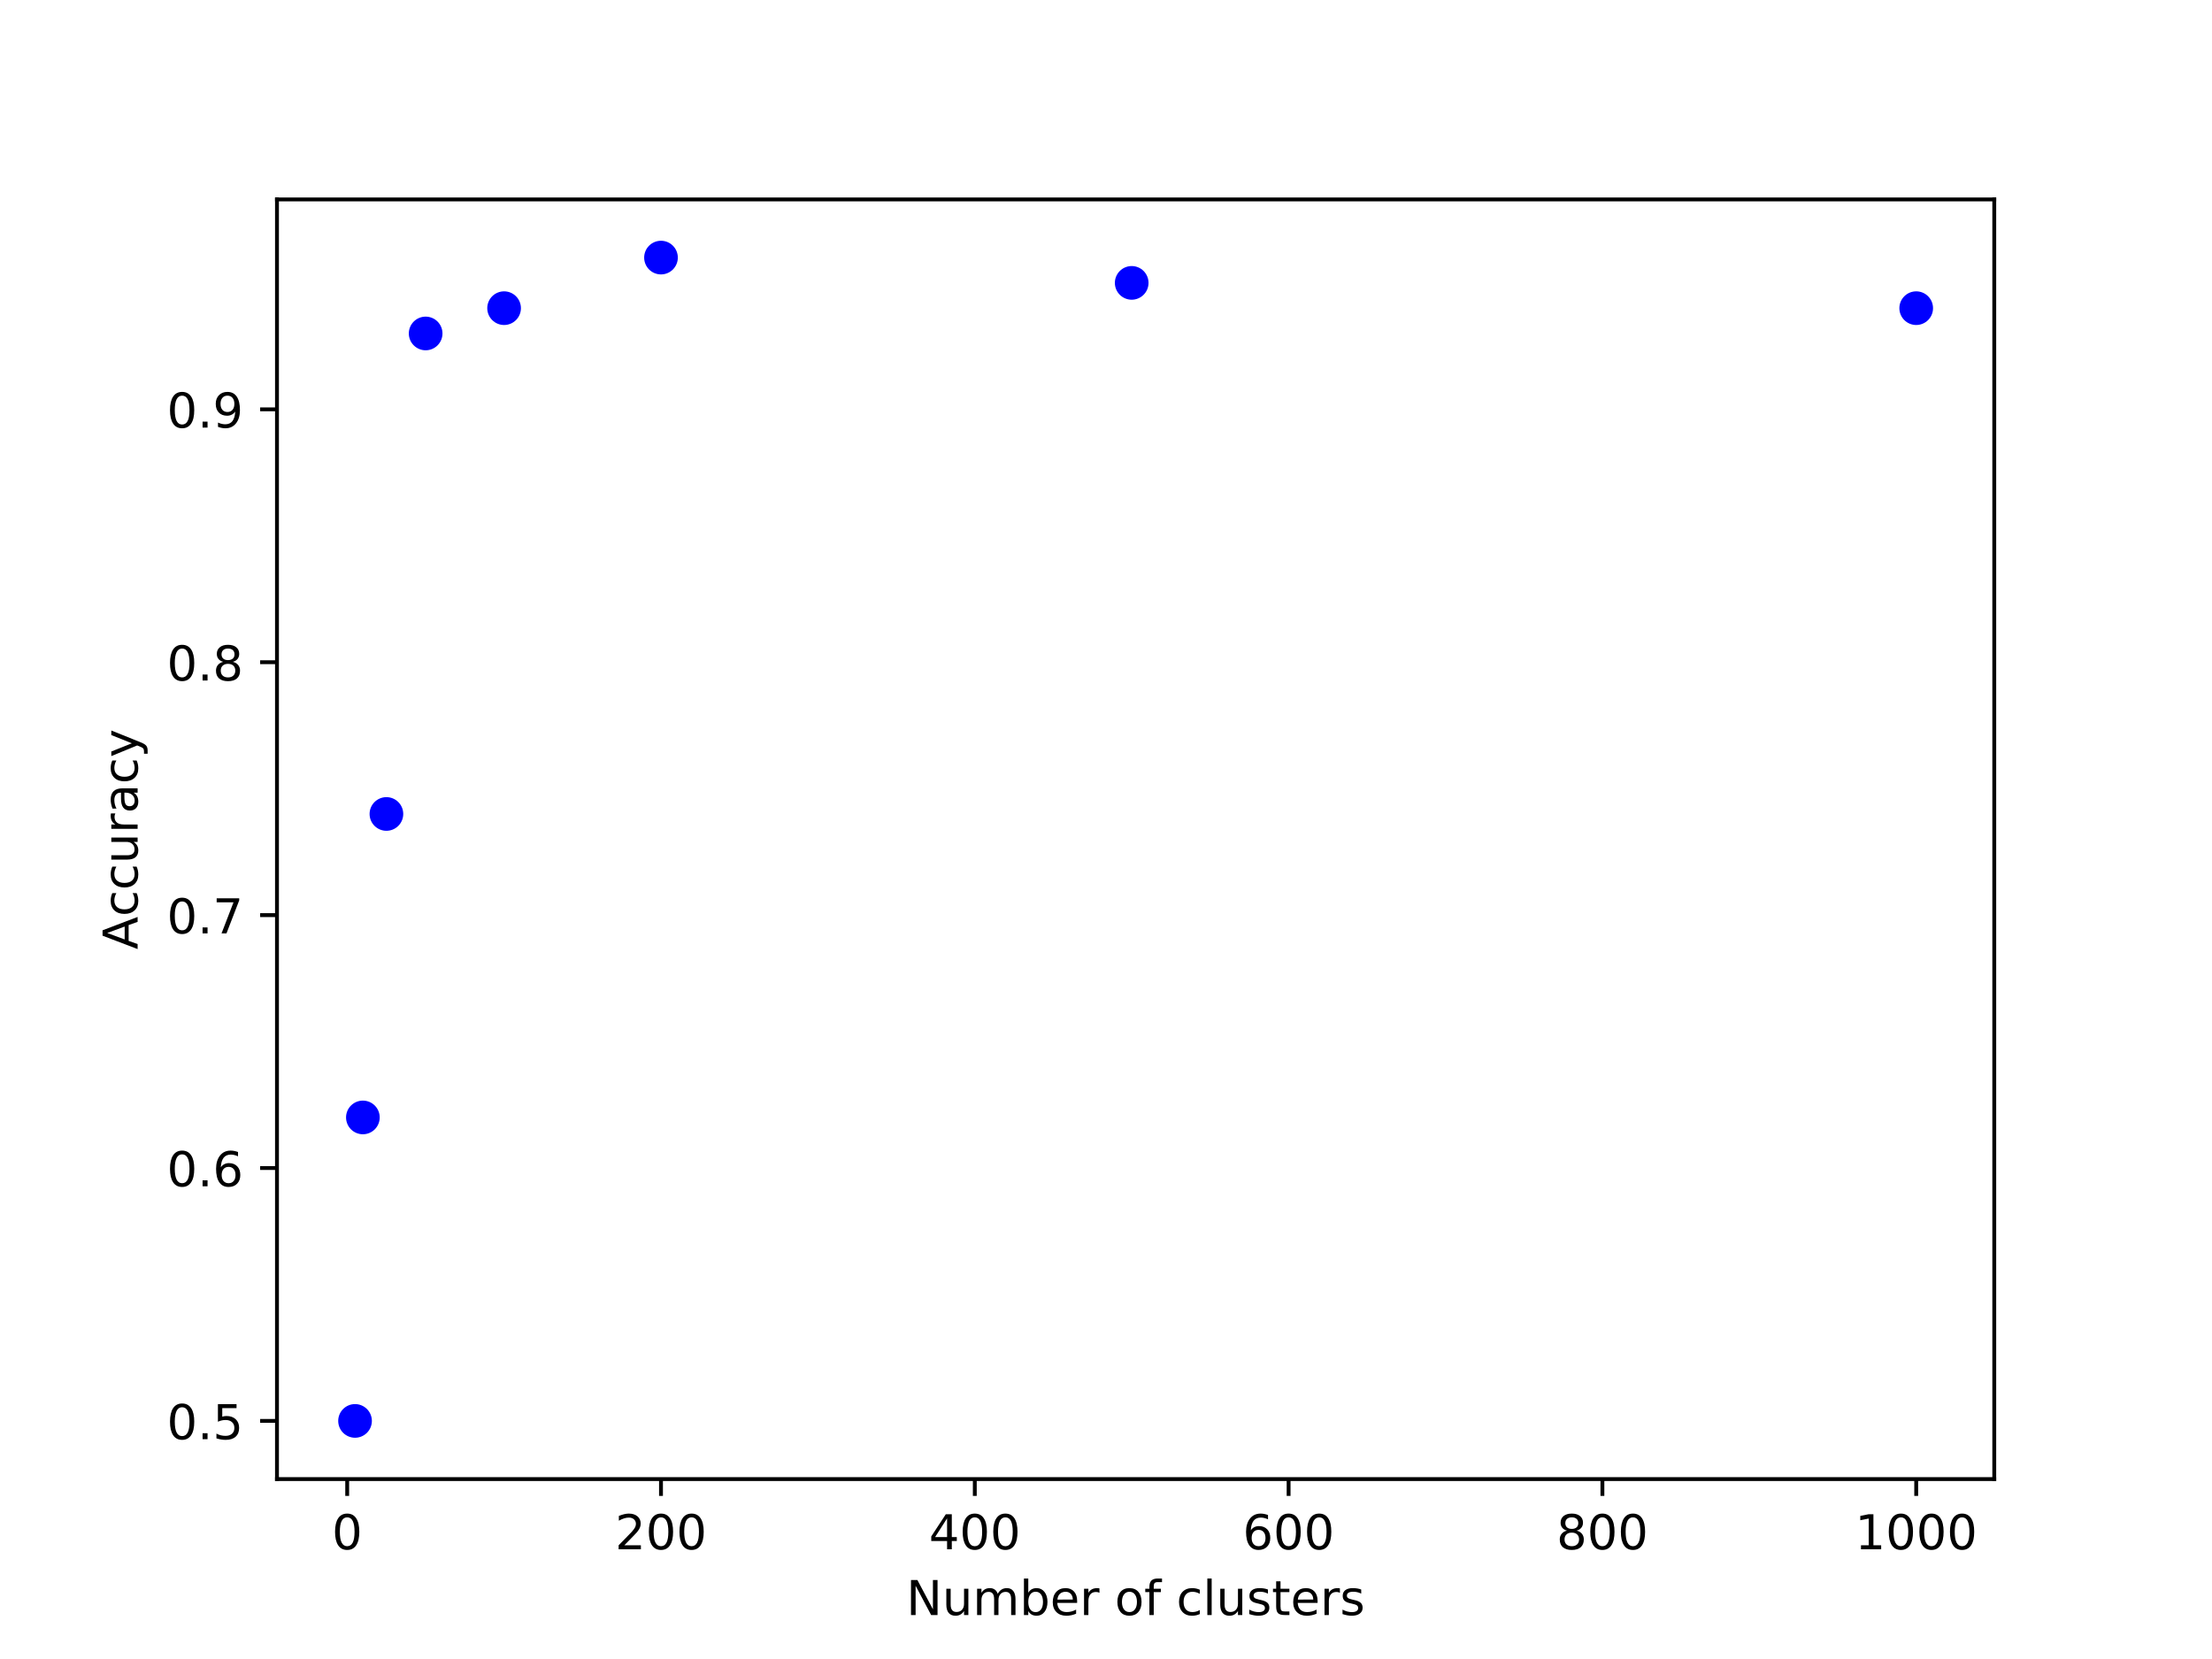
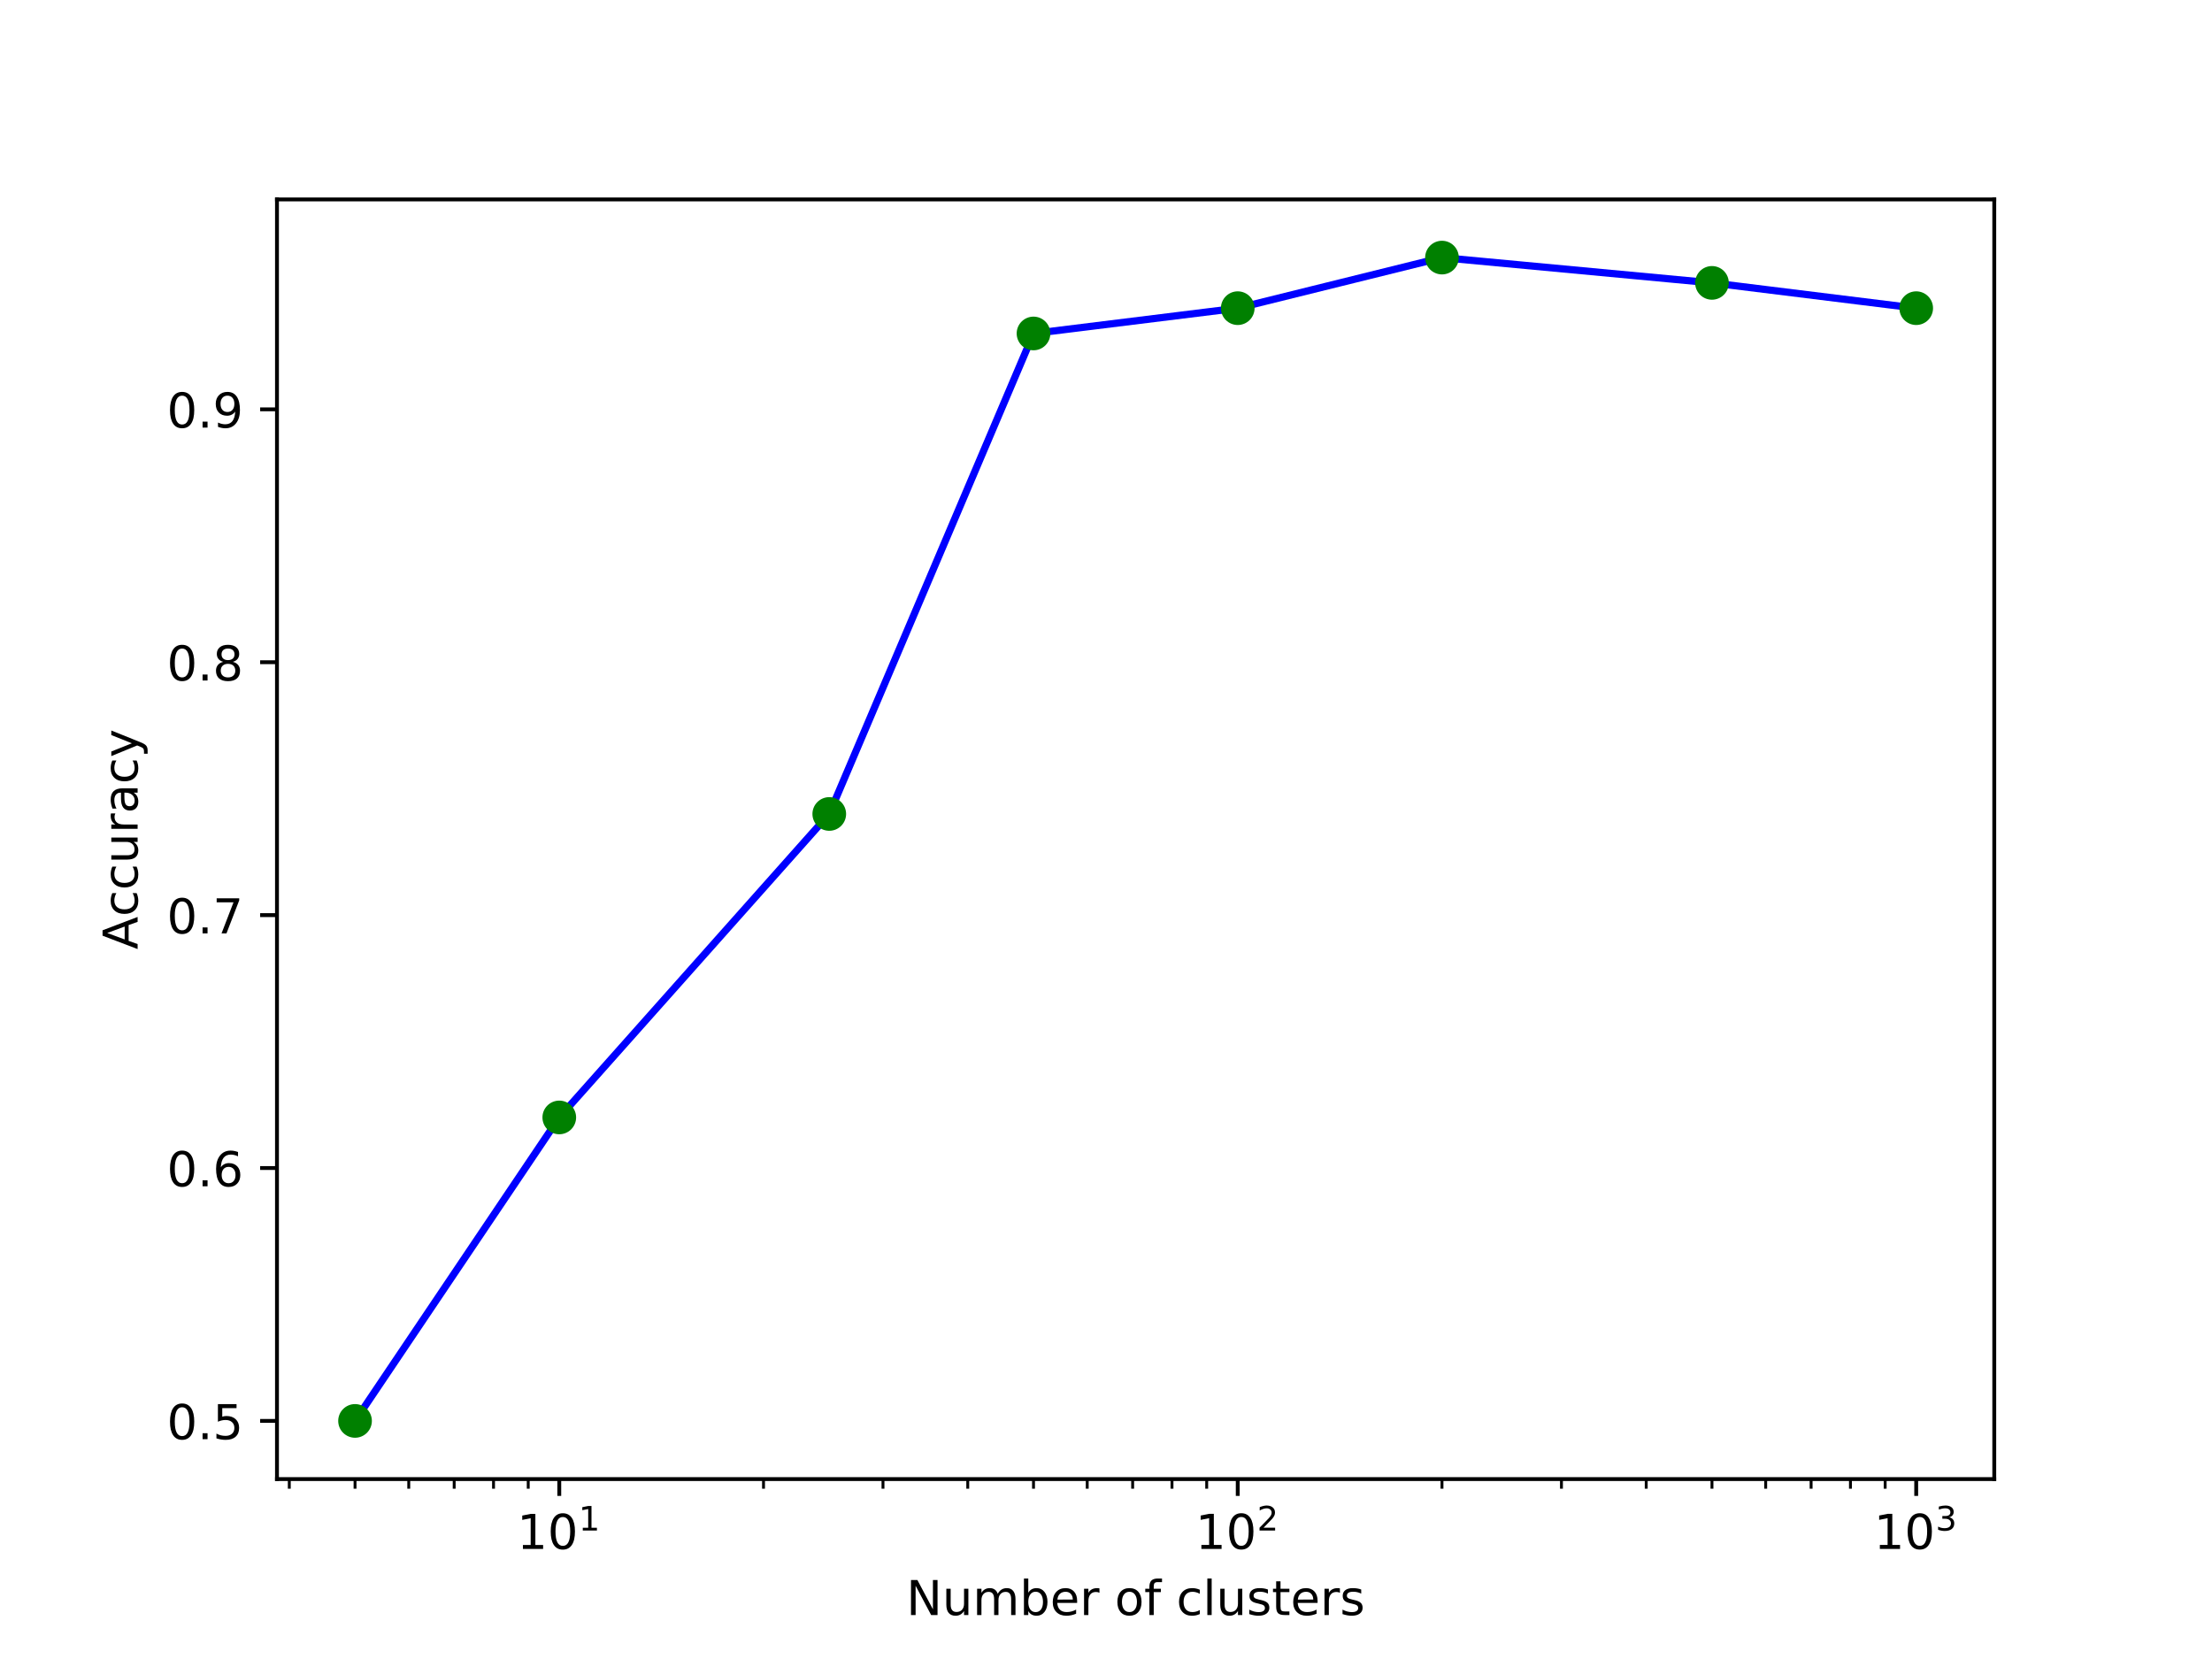
<svg xmlns="http://www.w3.org/2000/svg" xmlns:xlink="http://www.w3.org/1999/xlink" height="345pt" version="1.1" viewBox="0 0 460 345" width="460pt">
  <defs>
    <style type="text/css">
*{stroke-linecap:butt;stroke-linejoin:round;}
  </style>
  </defs>
  <g id="figure_1">
    <g id="patch_1">
      <path d="M 0 345.6  L 460.8 345.6  L 460.8 0  L 0 0  z " style="fill:#ffffff;" />
    </g>
    <g id="axes_1">
      <g id="patch_2">
        <path d="M 57.6 307.584  L 414.72 307.584  L 414.72 41.472  L 57.6 41.472  z " style="fill:#ffffff;" />
      </g>
      <g id="matplotlib.axis_1">
        <g id="xtick_1">
          <g id="line2d_1">
            <defs>
-               <path d="M 0 0  L 0 3.5  " id="mbdcfa8f877" style="stroke:#000000;stroke-width:0.8;" />
-             </defs>
-             <g>
-               <use style="stroke:#000000;stroke-width:0.8;" x="72.201" xlink:href="#mbdcfa8f877" y="307.584" />
+               <path d="M 0 0  L 0 3.5  " id="m2fe44fa225" style="stroke:#000000;stroke-width:0.8;" />
+             </defs>
+             <g>
+               <use style="stroke:#000000;stroke-width:0.8;" x="116.305" xlink:href="#m2fe44fa225" y="307.584" />
            </g>
          </g>
          <g id="text_1">
            <defs>
+               <path d="M 12.406 8.297  L 28.516 8.297  L 28.516 63.922  L 10.984 60.406  L 10.984 69.391  L 28.422 72.906  L 38.281 72.906  L 38.281 8.297  L 54.391 8.297  L 54.391 0  L 12.406 0  z " id="DejaVuSans-31" />
              <path d="M 31.781 66.406  Q 24.172 66.406 20.328 58.906  Q 16.5 51.422 16.5 36.375  Q 16.5 21.391 20.328 13.891  Q 24.172 6.391 31.781 6.391  Q 39.453 6.391 43.281 13.891  Q 47.125 21.391 47.125 36.375  Q 47.125 51.422 43.281 58.906  Q 39.453 66.406 31.781 66.406  z M 31.781 74.219  Q 44.047 74.219 50.516 64.516  Q 56.984 54.828 56.984 36.375  Q 56.984 17.969 50.516 8.266  Q 44.047 -1.422 31.781 -1.422  Q 19.531 -1.422 13.062 8.266  Q 6.594 17.969 6.594 36.375  Q 6.594 54.828 13.062 64.516  Q 19.531 74.219 31.781 74.219  z " id="DejaVuSans-30" />
            </defs>
-             <g transform="translate(69.02005 322.1824)scale(0.1 -0.1)">
-               <use xlink:href="#DejaVuSans-30" />
+             <g transform="translate(107.5053 322.1824)scale(0.1 -0.1)">
+               <use transform="translate(0 0.684375)" xlink:href="#DejaVuSans-31" />
+               <use transform="translate(63.62305 0.684375)" xlink:href="#DejaVuSans-30" />
+               <use transform="translate(128.2031 38.96563)scale(0.7)" xlink:href="#DejaVuSans-31" />
            </g>
          </g>
        </g>
        <g id="xtick_2">
          <g id="line2d_2">
            <g>
-               <use style="stroke:#000000;stroke-width:0.8;" x="137.458" xlink:href="#mbdcfa8f877" y="307.584" />
+               <use style="stroke:#000000;stroke-width:0.8;" x="257.396" xlink:href="#m2fe44fa225" y="307.584" />
            </g>
          </g>
          <g id="text_2">
            <defs>
              <path d="M 19.188 8.297  L 53.609 8.297  L 53.609 0  L 7.328 0  L 7.328 8.297  Q 12.938 14.109 22.625 23.891  Q 32.328 33.688 34.812 36.531  Q 39.547 41.844 41.422 45.531  Q 43.312 49.219 43.312 52.781  Q 43.312 58.594 39.234 62.25  Q 35.156 65.922 28.609 65.922  Q 23.969 65.922 18.812 64.312  Q 13.672 62.703 7.812 59.422  L 7.812 69.391  Q 13.766 71.781 18.938 73  Q 24.125 74.219 28.422 74.219  Q 39.75 74.219 46.484 68.547  Q 53.219 62.891 53.219 53.422  Q 53.219 48.922 51.531 44.891  Q 49.859 40.875 45.406 35.406  Q 44.188 33.984 37.641 27.219  Q 31.109 20.453 19.188 8.297  z " id="DejaVuSans-32" />
            </defs>
-             <g transform="translate(127.9147 322.1824)scale(0.1 -0.1)">
-               <use xlink:href="#DejaVuSans-32" />
-               <use x="63.623" xlink:href="#DejaVuSans-30" />
-               <use x="127.246" xlink:href="#DejaVuSans-30" />
+             <g transform="translate(248.5963 322.1824)scale(0.1 -0.1)">
+               <use transform="translate(0 0.765625)" xlink:href="#DejaVuSans-31" />
+               <use transform="translate(63.62305 0.765625)" xlink:href="#DejaVuSans-30" />
+               <use transform="translate(128.2031 39.04688)scale(0.7)" xlink:href="#DejaVuSans-32" />
            </g>
          </g>
        </g>
        <g id="xtick_3">
          <g id="line2d_3">
            <g>
-               <use style="stroke:#000000;stroke-width:0.8;" x="202.716" xlink:href="#mbdcfa8f877" y="307.584" />
+               <use style="stroke:#000000;stroke-width:0.8;" x="398.487" xlink:href="#m2fe44fa225" y="307.584" />
            </g>
          </g>
          <g id="text_3">
            <defs>
-               <path d="M 37.797 64.312  L 12.891 25.391  L 37.797 25.391  z M 35.203 72.906  L 47.609 72.906  L 47.609 25.391  L 58.016 25.391  L 58.016 17.188  L 47.609 17.188  L 47.609 0  L 37.797 0  L 37.797 17.188  L 4.891 17.188  L 4.891 26.703  z " id="DejaVuSans-34" />
-             </defs>
-             <g transform="translate(193.1719 322.1824)scale(0.1 -0.1)">
-               <use xlink:href="#DejaVuSans-34" />
-               <use x="63.623" xlink:href="#DejaVuSans-30" />
-               <use x="127.246" xlink:href="#DejaVuSans-30" />
+               <path d="M 40.578 39.312  Q 47.656 37.797 51.625 33  Q 55.609 28.219 55.609 21.188  Q 55.609 10.406 48.188 4.484  Q 40.766 -1.422 27.094 -1.422  Q 22.516 -1.422 17.656 -0.516  Q 12.797 0.391 7.625 2.203  L 7.625 11.719  Q 11.719 9.328 16.594 8.109  Q 21.484 6.891 26.812 6.891  Q 36.078 6.891 40.938 10.547  Q 45.797 14.203 45.797 21.188  Q 45.797 27.641 41.281 31.266  Q 36.766 34.906 28.719 34.906  L 20.219 34.906  L 20.219 43.016  L 29.109 43.016  Q 36.375 43.016 40.234 45.922  Q 44.094 48.828 44.094 54.297  Q 44.094 59.906 40.109 62.906  Q 36.141 65.922 28.719 65.922  Q 24.656 65.922 20.016 65.031  Q 15.375 64.156 9.812 62.312  L 9.812 71.094  Q 15.438 72.656 20.344 73.438  Q 25.25 74.219 29.594 74.219  Q 40.828 74.219 47.359 69.109  Q 53.906 64.016 53.906 55.328  Q 53.906 49.266 50.438 45.094  Q 46.969 40.922 40.578 39.312  z " id="DejaVuSans-33" />
+             </defs>
+             <g transform="translate(389.6873 322.1824)scale(0.1 -0.1)">
+               <use transform="translate(0 0.765625)" xlink:href="#DejaVuSans-31" />
+               <use transform="translate(63.62305 0.765625)" xlink:href="#DejaVuSans-30" />
+               <use transform="translate(128.2031 39.04688)scale(0.7)" xlink:href="#DejaVuSans-33" />
            </g>
          </g>
        </g>
        <g id="xtick_4">
          <g id="line2d_4">
-             <g>
-               <use style="stroke:#000000;stroke-width:0.8;" x="267.973" xlink:href="#mbdcfa8f877" y="307.584" />
-             </g>
-           </g>
-           <g id="text_4">
-             <defs>
-               <path d="M 33.016 40.375  Q 26.375 40.375 22.484 35.828  Q 18.609 31.297 18.609 23.391  Q 18.609 15.531 22.484 10.953  Q 26.375 6.391 33.016 6.391  Q 39.656 6.391 43.531 10.953  Q 47.406 15.531 47.406 23.391  Q 47.406 31.297 43.531 35.828  Q 39.656 40.375 33.016 40.375  z M 52.594 71.297  L 52.594 62.312  Q 48.875 64.062 45.094 64.984  Q 41.312 65.922 37.594 65.922  Q 27.828 65.922 22.672 59.328  Q 17.531 52.734 16.797 39.406  Q 19.672 43.656 24.016 45.922  Q 28.375 48.188 33.594 48.188  Q 44.578 48.188 50.953 41.516  Q 57.328 34.859 57.328 23.391  Q 57.328 12.156 50.688 5.359  Q 44.047 -1.422 33.016 -1.422  Q 20.359 -1.422 13.672 8.266  Q 6.984 17.969 6.984 36.375  Q 6.984 53.656 15.188 63.938  Q 23.391 74.219 37.203 74.219  Q 40.922 74.219 44.703 73.484  Q 48.484 72.75 52.594 71.297  z " id="DejaVuSans-36" />
-             </defs>
-             <g transform="translate(258.4291 322.1824)scale(0.1 -0.1)">
-               <use xlink:href="#DejaVuSans-36" />
-               <use x="63.623" xlink:href="#DejaVuSans-30" />
-               <use x="127.246" xlink:href="#DejaVuSans-30" />
+             <defs>
+               <path d="M 0 0  L 0 2  " id="mc8e1ab7342" style="stroke:#000000;stroke-width:0.6;" />
+             </defs>
+             <g>
+               <use style="stroke:#000000;stroke-width:0.6;" x="60.16" xlink:href="#mc8e1ab7342" y="307.584" />
            </g>
          </g>
        </g>
        <g id="xtick_5">
          <g id="line2d_5">
            <g>
-               <use style="stroke:#000000;stroke-width:0.8;" x="333.23" xlink:href="#mbdcfa8f877" y="307.584" />
-             </g>
-           </g>
-           <g id="text_5">
-             <defs>
-               <path d="M 31.781 34.625  Q 24.75 34.625 20.719 30.859  Q 16.703 27.094 16.703 20.516  Q 16.703 13.922 20.719 10.156  Q 24.75 6.391 31.781 6.391  Q 38.812 6.391 42.859 10.172  Q 46.922 13.969 46.922 20.516  Q 46.922 27.094 42.891 30.859  Q 38.875 34.625 31.781 34.625  z M 21.922 38.812  Q 15.578 40.375 12.031 44.719  Q 8.5 49.078 8.5 55.328  Q 8.5 64.062 14.719 69.141  Q 20.953 74.219 31.781 74.219  Q 42.672 74.219 48.875 69.141  Q 55.078 64.062 55.078 55.328  Q 55.078 49.078 51.531 44.719  Q 48 40.375 41.703 38.812  Q 48.828 37.156 52.797 32.312  Q 56.781 27.484 56.781 20.516  Q 56.781 9.906 50.312 4.234  Q 43.844 -1.422 31.781 -1.422  Q 19.734 -1.422 13.25 4.234  Q 6.781 9.906 6.781 20.516  Q 6.781 27.484 10.781 32.312  Q 14.797 37.156 21.922 38.812  z M 18.312 54.391  Q 18.312 48.734 21.844 45.562  Q 25.391 42.391 31.781 42.391  Q 38.141 42.391 41.719 45.562  Q 45.312 48.734 45.312 54.391  Q 45.312 60.062 41.719 63.234  Q 38.141 66.406 31.781 66.406  Q 25.391 66.406 21.844 63.234  Q 18.312 60.062 18.312 54.391  z " id="DejaVuSans-38" />
-             </defs>
-             <g transform="translate(323.6863 322.1824)scale(0.1 -0.1)">
-               <use xlink:href="#DejaVuSans-38" />
-               <use x="63.623" xlink:href="#DejaVuSans-30" />
-               <use x="127.246" xlink:href="#DejaVuSans-30" />
+               <use style="stroke:#000000;stroke-width:0.6;" x="73.833" xlink:href="#mc8e1ab7342" y="307.584" />
            </g>
          </g>
        </g>
        <g id="xtick_6">
          <g id="line2d_6">
            <g>
-               <use style="stroke:#000000;stroke-width:0.8;" x="398.487" xlink:href="#mbdcfa8f877" y="307.584" />
-             </g>
-           </g>
-           <g id="text_6">
-             <defs>
-               <path d="M 12.406 8.297  L 28.516 8.297  L 28.516 63.922  L 10.984 60.406  L 10.984 69.391  L 28.422 72.906  L 38.281 72.906  L 38.281 8.297  L 54.391 8.297  L 54.391 0  L 12.406 0  z " id="DejaVuSans-31" />
-             </defs>
-             <g transform="translate(385.7623 322.1824)scale(0.1 -0.1)">
-               <use xlink:href="#DejaVuSans-31" />
-               <use x="63.623" xlink:href="#DejaVuSans-30" />
-               <use x="127.246" xlink:href="#DejaVuSans-30" />
-               <use x="190.869" xlink:href="#DejaVuSans-30" />
-             </g>
-           </g>
-         </g>
-         <g id="text_7">
+               <use style="stroke:#000000;stroke-width:0.6;" x="85.004" xlink:href="#mc8e1ab7342" y="307.584" />
+             </g>
+           </g>
+         </g>
+         <g id="xtick_7">
+           <g id="line2d_7">
+             <g>
+               <use style="stroke:#000000;stroke-width:0.6;" x="94.45" xlink:href="#mc8e1ab7342" y="307.584" />
+             </g>
+           </g>
+         </g>
+         <g id="xtick_8">
+           <g id="line2d_8">
+             <g>
+               <use style="stroke:#000000;stroke-width:0.6;" x="102.632" xlink:href="#mc8e1ab7342" y="307.584" />
+             </g>
+           </g>
+         </g>
+         <g id="xtick_9">
+           <g id="line2d_9">
+             <g>
+               <use style="stroke:#000000;stroke-width:0.6;" x="109.849" xlink:href="#mc8e1ab7342" y="307.584" />
+             </g>
+           </g>
+         </g>
+         <g id="xtick_10">
+           <g id="line2d_10">
+             <g>
+               <use style="stroke:#000000;stroke-width:0.6;" x="158.778" xlink:href="#mc8e1ab7342" y="307.584" />
+             </g>
+           </g>
+         </g>
+         <g id="xtick_11">
+           <g id="line2d_11">
+             <g>
+               <use style="stroke:#000000;stroke-width:0.6;" x="183.623" xlink:href="#mc8e1ab7342" y="307.584" />
+             </g>
+           </g>
+         </g>
+         <g id="xtick_12">
+           <g id="line2d_12">
+             <g>
+               <use style="stroke:#000000;stroke-width:0.6;" x="201.251" xlink:href="#mc8e1ab7342" y="307.584" />
+             </g>
+           </g>
+         </g>
+         <g id="xtick_13">
+           <g id="line2d_13">
+             <g>
+               <use style="stroke:#000000;stroke-width:0.6;" x="214.924" xlink:href="#mc8e1ab7342" y="307.584" />
+             </g>
+           </g>
+         </g>
+         <g id="xtick_14">
+           <g id="line2d_14">
+             <g>
+               <use style="stroke:#000000;stroke-width:0.6;" x="226.095" xlink:href="#mc8e1ab7342" y="307.584" />
+             </g>
+           </g>
+         </g>
+         <g id="xtick_15">
+           <g id="line2d_15">
+             <g>
+               <use style="stroke:#000000;stroke-width:0.6;" x="235.541" xlink:href="#mc8e1ab7342" y="307.584" />
+             </g>
+           </g>
+         </g>
+         <g id="xtick_16">
+           <g id="line2d_16">
+             <g>
+               <use style="stroke:#000000;stroke-width:0.6;" x="243.723" xlink:href="#mc8e1ab7342" y="307.584" />
+             </g>
+           </g>
+         </g>
+         <g id="xtick_17">
+           <g id="line2d_17">
+             <g>
+               <use style="stroke:#000000;stroke-width:0.6;" x="250.94" xlink:href="#mc8e1ab7342" y="307.584" />
+             </g>
+           </g>
+         </g>
+         <g id="xtick_18">
+           <g id="line2d_18">
+             <g>
+               <use style="stroke:#000000;stroke-width:0.6;" x="299.869" xlink:href="#mc8e1ab7342" y="307.584" />
+             </g>
+           </g>
+         </g>
+         <g id="xtick_19">
+           <g id="line2d_19">
+             <g>
+               <use style="stroke:#000000;stroke-width:0.6;" x="324.714" xlink:href="#mc8e1ab7342" y="307.584" />
+             </g>
+           </g>
+         </g>
+         <g id="xtick_20">
+           <g id="line2d_20">
+             <g>
+               <use style="stroke:#000000;stroke-width:0.6;" x="342.342" xlink:href="#mc8e1ab7342" y="307.584" />
+             </g>
+           </g>
+         </g>
+         <g id="xtick_21">
+           <g id="line2d_21">
+             <g>
+               <use style="stroke:#000000;stroke-width:0.6;" x="356.015" xlink:href="#mc8e1ab7342" y="307.584" />
+             </g>
+           </g>
+         </g>
+         <g id="xtick_22">
+           <g id="line2d_22">
+             <g>
+               <use style="stroke:#000000;stroke-width:0.6;" x="367.186" xlink:href="#mc8e1ab7342" y="307.584" />
+             </g>
+           </g>
+         </g>
+         <g id="xtick_23">
+           <g id="line2d_23">
+             <g>
+               <use style="stroke:#000000;stroke-width:0.6;" x="376.632" xlink:href="#mc8e1ab7342" y="307.584" />
+             </g>
+           </g>
+         </g>
+         <g id="xtick_24">
+           <g id="line2d_24">
+             <g>
+               <use style="stroke:#000000;stroke-width:0.6;" x="384.814" xlink:href="#mc8e1ab7342" y="307.584" />
+             </g>
+           </g>
+         </g>
+         <g id="xtick_25">
+           <g id="line2d_25">
+             <g>
+               <use style="stroke:#000000;stroke-width:0.6;" x="392.031" xlink:href="#mc8e1ab7342" y="307.584" />
+             </g>
+           </g>
+         </g>
+         <g id="text_4">
          <defs>
            <path d="M 9.812 72.906  L 23.094 72.906  L 55.422 11.922  L 55.422 72.906  L 64.984 72.906  L 64.984 0  L 51.703 0  L 19.391 60.984  L 19.391 0  L 9.812 0  z " id="DejaVuSans-4e" />
            <path d="M 8.5 21.578  L 8.5 54.688  L 17.484 54.688  L 17.484 21.922  Q 17.484 14.156 20.5 10.266  Q 23.531 6.391 29.594 6.391  Q 36.859 6.391 41.078 11.031  Q 45.312 15.672 45.312 23.688  L 45.312 54.688  L 54.297 54.688  L 54.297 0  L 45.312 0  L 45.312 8.406  Q 42.047 3.422 37.719 1  Q 33.406 -1.422 27.688 -1.422  Q 18.266 -1.422 13.375 4.438  Q 8.5 10.297 8.5 21.578  z M 31.109 56  z " id="DejaVuSans-75" />
            <path d="M 52 44.188  Q 55.375 50.25 60.062 53.125  Q 64.75 56 71.094 56  Q 79.641 56 84.281 50.016  Q 88.922 44.047 88.922 33.016  L 88.922 0  L 79.891 0  L 79.891 32.719  Q 79.891 40.578 77.094 44.375  Q 74.312 48.188 68.609 48.188  Q 61.625 48.188 57.562 43.547  Q 53.516 38.922 53.516 30.906  L 53.516 0  L 44.484 0  L 44.484 32.719  Q 44.484 40.625 41.703 44.406  Q 38.922 48.188 33.109 48.188  Q 26.219 48.188 22.156 43.531  Q 18.109 38.875 18.109 30.906  L 18.109 0  L 9.078 0  L 9.078 54.688  L 18.109 54.688  L 18.109 46.188  Q 21.188 51.219 25.484 53.609  Q 29.781 56 35.688 56  Q 41.656 56 45.828 52.969  Q 50 49.953 52 44.188  z " id="DejaVuSans-6d" />
            <path d="M 48.688 27.297  Q 48.688 37.203 44.609 42.844  Q 40.531 48.484 33.406 48.484  Q 26.266 48.484 22.188 42.844  Q 18.109 37.203 18.109 27.297  Q 18.109 17.391 22.188 11.75  Q 26.266 6.109 33.406 6.109  Q 40.531 6.109 44.609 11.75  Q 48.688 17.391 48.688 27.297  z M 18.109 46.391  Q 20.953 51.266 25.266 53.625  Q 29.594 56 35.594 56  Q 45.562 56 51.781 48.094  Q 58.016 40.188 58.016 27.297  Q 58.016 14.406 51.781 6.484  Q 45.562 -1.422 35.594 -1.422  Q 29.594 -1.422 25.266 0.953  Q 20.953 3.328 18.109 8.203  L 18.109 0  L 9.078 0  L 9.078 75.984  L 18.109 75.984  z " id="DejaVuSans-62" />
            <path d="M 56.203 29.594  L 56.203 25.203  L 14.891 25.203  Q 15.484 15.922 20.484 11.062  Q 25.484 6.203 34.422 6.203  Q 39.594 6.203 44.453 7.469  Q 49.312 8.734 54.109 11.281  L 54.109 2.781  Q 49.266 0.734 44.188 -0.344  Q 39.109 -1.422 33.891 -1.422  Q 20.797 -1.422 13.156 6.188  Q 5.516 13.812 5.516 26.812  Q 5.516 40.234 12.766 48.109  Q 20.016 56 32.328 56  Q 43.359 56 49.781 48.891  Q 56.203 41.797 56.203 29.594  z M 47.219 32.234  Q 47.125 39.594 43.094 43.984  Q 39.062 48.391 32.422 48.391  Q 24.906 48.391 20.391 44.141  Q 15.875 39.891 15.188 32.172  z " id="DejaVuSans-65" />
            <path d="M 41.109 46.297  Q 39.594 47.172 37.812 47.578  Q 36.031 48 33.891 48  Q 26.266 48 22.188 43.047  Q 18.109 38.094 18.109 28.812  L 18.109 0  L 9.078 0  L 9.078 54.688  L 18.109 54.688  L 18.109 46.188  Q 20.953 51.172 25.484 53.578  Q 30.031 56 36.531 56  Q 37.453 56 38.578 55.875  Q 39.703 55.766 41.062 55.516  z " id="DejaVuSans-72" />
            <path id="DejaVuSans-20" />
            <path d="M 30.609 48.391  Q 23.391 48.391 19.188 42.75  Q 14.984 37.109 14.984 27.297  Q 14.984 17.484 19.156 11.844  Q 23.344 6.203 30.609 6.203  Q 37.797 6.203 41.984 11.859  Q 46.188 17.531 46.188 27.297  Q 46.188 37.016 41.984 42.703  Q 37.797 48.391 30.609 48.391  z M 30.609 56  Q 42.328 56 49.016 48.375  Q 55.719 40.766 55.719 27.297  Q 55.719 13.875 49.016 6.219  Q 42.328 -1.422 30.609 -1.422  Q 18.844 -1.422 12.172 6.219  Q 5.516 13.875 5.516 27.297  Q 5.516 40.766 12.172 48.375  Q 18.844 56 30.609 56  z " id="DejaVuSans-6f" />
            <path d="M 37.109 75.984  L 37.109 68.5  L 28.516 68.5  Q 23.688 68.5 21.797 66.547  Q 19.922 64.594 19.922 59.516  L 19.922 54.688  L 34.719 54.688  L 34.719 47.703  L 19.922 47.703  L 19.922 0  L 10.891 0  L 10.891 47.703  L 2.297 47.703  L 2.297 54.688  L 10.891 54.688  L 10.891 58.5  Q 10.891 67.625 15.141 71.797  Q 19.391 75.984 28.609 75.984  z " id="DejaVuSans-66" />
            <path d="M 48.781 52.594  L 48.781 44.188  Q 44.969 46.297 41.141 47.344  Q 37.312 48.391 33.406 48.391  Q 24.656 48.391 19.812 42.844  Q 14.984 37.312 14.984 27.297  Q 14.984 17.281 19.812 11.734  Q 24.656 6.203 33.406 6.203  Q 37.312 6.203 41.141 7.25  Q 44.969 8.297 48.781 10.406  L 48.781 2.094  Q 45.016 0.344 40.984 -0.531  Q 36.969 -1.422 32.422 -1.422  Q 20.062 -1.422 12.781 6.344  Q 5.516 14.109 5.516 27.297  Q 5.516 40.672 12.859 48.328  Q 20.219 56 33.016 56  Q 37.156 56 41.109 55.141  Q 45.062 54.297 48.781 52.594  z " id="DejaVuSans-63" />
            <path d="M 9.422 75.984  L 18.406 75.984  L 18.406 0  L 9.422 0  z " id="DejaVuSans-6c" />
            <path d="M 44.281 53.078  L 44.281 44.578  Q 40.484 46.531 36.375 47.5  Q 32.281 48.484 27.875 48.484  Q 21.188 48.484 17.844 46.438  Q 14.5 44.391 14.5 40.281  Q 14.5 37.156 16.891 35.375  Q 19.281 33.594 26.516 31.984  L 29.594 31.297  Q 39.156 29.25 43.188 25.516  Q 47.219 21.781 47.219 15.094  Q 47.219 7.469 41.188 3.016  Q 35.156 -1.422 24.609 -1.422  Q 20.219 -1.422 15.453 -0.562  Q 10.688 0.297 5.422 2  L 5.422 11.281  Q 10.406 8.688 15.234 7.391  Q 20.062 6.109 24.812 6.109  Q 31.156 6.109 34.562 8.281  Q 37.984 10.453 37.984 14.406  Q 37.984 18.062 35.516 20.016  Q 33.062 21.969 24.703 23.781  L 21.578 24.516  Q 13.234 26.266 9.516 29.906  Q 5.812 33.547 5.812 39.891  Q 5.812 47.609 11.281 51.797  Q 16.75 56 26.812 56  Q 31.781 56 36.172 55.266  Q 40.578 54.547 44.281 53.078  z " id="DejaVuSans-73" />
            <path d="M 18.312 70.219  L 18.312 54.688  L 36.812 54.688  L 36.812 47.703  L 18.312 47.703  L 18.312 18.016  Q 18.312 11.328 20.141 9.422  Q 21.969 7.516 27.594 7.516  L 36.812 7.516  L 36.812 0  L 27.594 0  Q 17.188 0 13.234 3.875  Q 9.281 7.766 9.281 18.016  L 9.281 47.703  L 2.688 47.703  L 2.688 54.688  L 9.281 54.688  L 9.281 70.219  z " id="DejaVuSans-74" />
          </defs>
          <g transform="translate(188.4678 335.8606)scale(0.1 -0.1)">
            <use xlink:href="#DejaVuSans-4e" />
            <use x="74.805" xlink:href="#DejaVuSans-75" />
            <use x="138.184" xlink:href="#DejaVuSans-6d" />
            <use x="235.596" xlink:href="#DejaVuSans-62" />
            <use x="299.072" xlink:href="#DejaVuSans-65" />
            <use x="360.596" xlink:href="#DejaVuSans-72" />
            <use x="401.709" xlink:href="#DejaVuSans-20" />
            <use x="433.496" xlink:href="#DejaVuSans-6f" />
            <use x="494.678" xlink:href="#DejaVuSans-66" />
            <use x="529.883" xlink:href="#DejaVuSans-20" />
            <use x="561.67" xlink:href="#DejaVuSans-63" />
            <use x="616.65" xlink:href="#DejaVuSans-6c" />
            <use x="644.434" xlink:href="#DejaVuSans-75" />
            <use x="707.812" xlink:href="#DejaVuSans-73" />
            <use x="759.912" xlink:href="#DejaVuSans-74" />
            <use x="799.121" xlink:href="#DejaVuSans-65" />
            <use x="860.645" xlink:href="#DejaVuSans-72" />
            <use x="901.758" xlink:href="#DejaVuSans-73" />
          </g>
        </g>
      </g>
      <g id="matplotlib.axis_2">
        <g id="ytick_1">
-           <g id="line2d_7">
-             <defs>
-               <path d="M 0 0  L -3.5 0  " id="m99929fcb9f" style="stroke:#000000;stroke-width:0.8;" />
-             </defs>
-             <g>
-               <use style="stroke:#000000;stroke-width:0.8;" x="57.6" xlink:href="#m99929fcb9f" y="295.488" />
-             </g>
-           </g>
-           <g id="text_8">
+           <g id="line2d_26">
+             <defs>
+               <path d="M 0 0  L -3.5 0  " id="m87ad53f445" style="stroke:#000000;stroke-width:0.8;" />
+             </defs>
+             <g>
+               <use style="stroke:#000000;stroke-width:0.8;" x="57.6" xlink:href="#m87ad53f445" y="295.488" />
+             </g>
+           </g>
+           <g id="text_5">
            <defs>
              <path d="M 10.688 12.406  L 21 12.406  L 21 0  L 10.688 0  z " id="DejaVuSans-2e" />
              <path d="M 10.797 72.906  L 49.516 72.906  L 49.516 64.594  L 19.828 64.594  L 19.828 46.734  Q 21.969 47.469 24.109 47.828  Q 26.266 48.188 28.422 48.188  Q 40.625 48.188 47.75 41.5  Q 54.891 34.812 54.891 23.391  Q 54.891 11.625 47.562 5.094  Q 40.234 -1.422 26.906 -1.422  Q 22.312 -1.422 17.547 -0.641  Q 12.797 0.141 7.719 1.703  L 7.719 11.625  Q 12.109 9.234 16.797 8.062  Q 21.484 6.891 26.703 6.891  Q 35.156 6.891 40.078 11.328  Q 45.016 15.766 45.016 23.391  Q 45.016 31 40.078 35.438  Q 35.156 39.891 26.703 39.891  Q 22.75 39.891 18.812 39.016  Q 14.891 38.141 10.797 36.281  z " id="DejaVuSans-35" />
            </defs>
            <g transform="translate(34.69687 299.2872)scale(0.1 -0.1)">
              <use xlink:href="#DejaVuSans-30" />
              <use x="63.623" xlink:href="#DejaVuSans-2e" />
              <use x="95.41" xlink:href="#DejaVuSans-35" />
            </g>
          </g>
        </g>
        <g id="ytick_2">
-           <g id="line2d_8">
-             <g>
-               <use style="stroke:#000000;stroke-width:0.8;" x="57.6" xlink:href="#m99929fcb9f" y="242.897" />
-             </g>
-           </g>
-           <g id="text_9">
+           <g id="line2d_27">
+             <g>
+               <use style="stroke:#000000;stroke-width:0.8;" x="57.6" xlink:href="#m87ad53f445" y="242.897" />
+             </g>
+           </g>
+           <g id="text_6">
+             <defs>
+               <path d="M 33.016 40.375  Q 26.375 40.375 22.484 35.828  Q 18.609 31.297 18.609 23.391  Q 18.609 15.531 22.484 10.953  Q 26.375 6.391 33.016 6.391  Q 39.656 6.391 43.531 10.953  Q 47.406 15.531 47.406 23.391  Q 47.406 31.297 43.531 35.828  Q 39.656 40.375 33.016 40.375  z M 52.594 71.297  L 52.594 62.312  Q 48.875 64.062 45.094 64.984  Q 41.312 65.922 37.594 65.922  Q 27.828 65.922 22.672 59.328  Q 17.531 52.734 16.797 39.406  Q 19.672 43.656 24.016 45.922  Q 28.375 48.188 33.594 48.188  Q 44.578 48.188 50.953 41.516  Q 57.328 34.859 57.328 23.391  Q 57.328 12.156 50.688 5.359  Q 44.047 -1.422 33.016 -1.422  Q 20.359 -1.422 13.672 8.266  Q 6.984 17.969 6.984 36.375  Q 6.984 53.656 15.188 63.938  Q 23.391 74.219 37.203 74.219  Q 40.922 74.219 44.703 73.484  Q 48.484 72.75 52.594 71.297  z " id="DejaVuSans-36" />
+             </defs>
            <g transform="translate(34.69687 246.6959)scale(0.1 -0.1)">
              <use xlink:href="#DejaVuSans-30" />
              <use x="63.623" xlink:href="#DejaVuSans-2e" />
              <use x="95.41" xlink:href="#DejaVuSans-36" />
            </g>
          </g>
        </g>
        <g id="ytick_3">
-           <g id="line2d_9">
-             <g>
-               <use style="stroke:#000000;stroke-width:0.8;" x="57.6" xlink:href="#m99929fcb9f" y="190.305" />
-             </g>
-           </g>
-           <g id="text_10">
+           <g id="line2d_28">
+             <g>
+               <use style="stroke:#000000;stroke-width:0.8;" x="57.6" xlink:href="#m87ad53f445" y="190.305" />
+             </g>
+           </g>
+           <g id="text_7">
            <defs>
              <path d="M 8.203 72.906  L 55.078 72.906  L 55.078 68.703  L 28.609 0  L 18.312 0  L 43.219 64.594  L 8.203 64.594  z " id="DejaVuSans-37" />
            </defs>
            <g transform="translate(34.69687 194.1046)scale(0.1 -0.1)">
              <use xlink:href="#DejaVuSans-30" />
              <use x="63.623" xlink:href="#DejaVuSans-2e" />
              <use x="95.41" xlink:href="#DejaVuSans-37" />
            </g>
          </g>
        </g>
        <g id="ytick_4">
-           <g id="line2d_10">
-             <g>
-               <use style="stroke:#000000;stroke-width:0.8;" x="57.6" xlink:href="#m99929fcb9f" y="137.714" />
-             </g>
-           </g>
-           <g id="text_11">
+           <g id="line2d_29">
+             <g>
+               <use style="stroke:#000000;stroke-width:0.8;" x="57.6" xlink:href="#m87ad53f445" y="137.714" />
+             </g>
+           </g>
+           <g id="text_8">
+             <defs>
+               <path d="M 31.781 34.625  Q 24.75 34.625 20.719 30.859  Q 16.703 27.094 16.703 20.516  Q 16.703 13.922 20.719 10.156  Q 24.75 6.391 31.781 6.391  Q 38.812 6.391 42.859 10.172  Q 46.922 13.969 46.922 20.516  Q 46.922 27.094 42.891 30.859  Q 38.875 34.625 31.781 34.625  z M 21.922 38.812  Q 15.578 40.375 12.031 44.719  Q 8.5 49.078 8.5 55.328  Q 8.5 64.062 14.719 69.141  Q 20.953 74.219 31.781 74.219  Q 42.672 74.219 48.875 69.141  Q 55.078 64.062 55.078 55.328  Q 55.078 49.078 51.531 44.719  Q 48 40.375 41.703 38.812  Q 48.828 37.156 52.797 32.312  Q 56.781 27.484 56.781 20.516  Q 56.781 9.906 50.312 4.234  Q 43.844 -1.422 31.781 -1.422  Q 19.734 -1.422 13.25 4.234  Q 6.781 9.906 6.781 20.516  Q 6.781 27.484 10.781 32.312  Q 14.797 37.156 21.922 38.812  z M 18.312 54.391  Q 18.312 48.734 21.844 45.562  Q 25.391 42.391 31.781 42.391  Q 38.141 42.391 41.719 45.562  Q 45.312 48.734 45.312 54.391  Q 45.312 60.062 41.719 63.234  Q 38.141 66.406 31.781 66.406  Q 25.391 66.406 21.844 63.234  Q 18.312 60.062 18.312 54.391  z " id="DejaVuSans-38" />
+             </defs>
            <g transform="translate(34.69687 141.5133)scale(0.1 -0.1)">
              <use xlink:href="#DejaVuSans-30" />
              <use x="63.623" xlink:href="#DejaVuSans-2e" />
              <use x="95.41" xlink:href="#DejaVuSans-38" />
            </g>
          </g>
        </g>
        <g id="ytick_5">
-           <g id="line2d_11">
-             <g>
-               <use style="stroke:#000000;stroke-width:0.8;" x="57.6" xlink:href="#m99929fcb9f" y="85.123" />
-             </g>
-           </g>
-           <g id="text_12">
+           <g id="line2d_30">
+             <g>
+               <use style="stroke:#000000;stroke-width:0.8;" x="57.6" xlink:href="#m87ad53f445" y="85.123" />
+             </g>
+           </g>
+           <g id="text_9">
            <defs>
              <path d="M 10.984 1.516  L 10.984 10.5  Q 14.703 8.734 18.5 7.812  Q 22.312 6.891 25.984 6.891  Q 35.75 6.891 40.891 13.453  Q 46.047 20.016 46.781 33.406  Q 43.953 29.203 39.594 26.953  Q 35.25 24.703 29.984 24.703  Q 19.047 24.703 12.672 31.312  Q 6.297 37.938 6.297 49.422  Q 6.297 60.641 12.938 67.422  Q 19.578 74.219 30.609 74.219  Q 43.266 74.219 49.922 64.516  Q 56.594 54.828 56.594 36.375  Q 56.594 19.141 48.406 8.859  Q 40.234 -1.422 26.422 -1.422  Q 22.703 -1.422 18.891 -0.688  Q 15.094 0.047 10.984 1.516  z M 30.609 32.422  Q 37.25 32.422 41.125 36.953  Q 45.016 41.5 45.016 49.422  Q 45.016 57.281 41.125 61.844  Q 37.25 66.406 30.609 66.406  Q 23.969 66.406 20.094 61.844  Q 16.219 57.281 16.219 49.422  Q 16.219 41.5 20.094 36.953  Q 23.969 32.422 30.609 32.422  z " id="DejaVuSans-39" />
            </defs>
            <g transform="translate(34.69687 88.922)scale(0.1 -0.1)">
              <use xlink:href="#DejaVuSans-30" />
              <use x="63.623" xlink:href="#DejaVuSans-2e" />
              <use x="95.41" xlink:href="#DejaVuSans-39" />
            </g>
          </g>
        </g>
-         <g id="text_13">
+         <g id="text_10">
          <defs>
            <path d="M 34.188 63.188  L 20.797 26.906  L 47.609 26.906  z M 28.609 72.906  L 39.797 72.906  L 67.578 0  L 57.328 0  L 50.688 18.703  L 17.828 18.703  L 11.188 0  L 0.781 0  z " id="DejaVuSans-41" />
            <path d="M 34.281 27.484  Q 23.391 27.484 19.188 25  Q 14.984 22.516 14.984 16.5  Q 14.984 11.719 18.141 8.906  Q 21.297 6.109 26.703 6.109  Q 34.188 6.109 38.703 11.406  Q 43.219 16.703 43.219 25.484  L 43.219 27.484  z M 52.203 31.203  L 52.203 0  L 43.219 0  L 43.219 8.297  Q 40.141 3.328 35.547 0.953  Q 30.953 -1.422 24.312 -1.422  Q 15.922 -1.422 10.953 3.297  Q 6 8.016 6 15.922  Q 6 25.141 12.172 29.828  Q 18.359 34.516 30.609 34.516  L 43.219 34.516  L 43.219 35.406  Q 43.219 41.609 39.141 45  Q 35.062 48.391 27.688 48.391  Q 23 48.391 18.547 47.266  Q 14.109 46.141 10.016 43.891  L 10.016 52.203  Q 14.938 54.109 19.578 55.047  Q 24.219 56 28.609 56  Q 40.484 56 46.344 49.844  Q 52.203 43.703 52.203 31.203  z " id="DejaVuSans-61" />
            <path d="M 32.172 -5.078  Q 28.375 -14.844 24.75 -17.812  Q 21.141 -20.797 15.094 -20.797  L 7.906 -20.797  L 7.906 -13.281  L 13.188 -13.281  Q 16.891 -13.281 18.938 -11.516  Q 21 -9.766 23.484 -3.219  L 25.094 0.875  L 2.984 54.688  L 12.5 54.688  L 29.594 11.922  L 46.688 54.688  L 56.203 54.688  z " id="DejaVuSans-79" />
          </defs>
          <g transform="translate(28.61719 197.4428)rotate(-90)scale(0.1 -0.1)">
            <use xlink:href="#DejaVuSans-41" />
            <use x="68.393" xlink:href="#DejaVuSans-63" />
            <use x="123.373" xlink:href="#DejaVuSans-63" />
            <use x="178.354" xlink:href="#DejaVuSans-75" />
            <use x="241.732" xlink:href="#DejaVuSans-72" />
            <use x="282.846" xlink:href="#DejaVuSans-61" />
            <use x="344.125" xlink:href="#DejaVuSans-63" />
            <use x="399.105" xlink:href="#DejaVuSans-79" />
          </g>
        </g>
      </g>
-       <g id="line2d_12">
+       <g id="line2d_31">
+         <path clip-path="url(#pf0cdbe1342)" d="M 73.833 295.488  L 116.305 232.378  L 172.451 169.269  L 214.924 69.345  L 257.396 64.086  L 299.869 53.568  L 356.015 58.827  L 398.487 64.086  " style="fill:none;stroke:#0000ff;stroke-linecap:square;stroke-width:1.5;" />
+       </g>
+       <g id="line2d_32">
        <defs>
-           <path d="M 0 3  C 0.796 3 1.559 2.684 2.121 2.121  C 2.684 1.559 3 0.796 3 0  C 3 -0.796 2.684 -1.559 2.121 -2.121  C 1.559 -2.684 0.796 -3 0 -3  C -0.796 -3 -1.559 -2.684 -2.121 -2.121  C -2.684 -1.559 -3 -0.796 -3 0  C -3 0.796 -2.684 1.559 -2.121 2.121  C -1.559 2.684 -0.796 3 0 3  z " id="m727d4110ec" style="stroke:#0000ff;" />
+           <path d="M 0 3  C 0.796 3 1.559 2.684 2.121 2.121  C 2.684 1.559 3 0.796 3 0  C 3 -0.796 2.684 -1.559 2.121 -2.121  C 1.559 -2.684 0.796 -3 0 -3  C -0.796 -3 -1.559 -2.684 -2.121 -2.121  C -2.684 -1.559 -3 -0.796 -3 0  C -3 0.796 -2.684 1.559 -2.121 2.121  C -1.559 2.684 -0.796 3 0 3  z " id="mbb080ee76f" style="stroke:#008000;" />
        </defs>
-         <g clip-path="url(#p285b6a9023)">
-           <use style="fill:#0000ff;stroke:#0000ff;" x="80.358" xlink:href="#m727d4110ec" y="169.269" />
-           <use style="fill:#0000ff;stroke:#0000ff;" x="75.464" xlink:href="#m727d4110ec" y="232.378" />
-           <use style="fill:#0000ff;stroke:#0000ff;" x="104.83" xlink:href="#m727d4110ec" y="64.086" />
-           <use style="fill:#0000ff;stroke:#0000ff;" x="398.487" xlink:href="#m727d4110ec" y="64.086" />
-           <use style="fill:#0000ff;stroke:#0000ff;" x="137.458" xlink:href="#m727d4110ec" y="53.568" />
-           <use style="fill:#0000ff;stroke:#0000ff;" x="88.516" xlink:href="#m727d4110ec" y="69.345" />
-           <use style="fill:#0000ff;stroke:#0000ff;" x="235.344" xlink:href="#m727d4110ec" y="58.827" />
-           <use style="fill:#0000ff;stroke:#0000ff;" x="73.833" xlink:href="#m727d4110ec" y="295.488" />
+         <g clip-path="url(#pf0cdbe1342)">
+           <use style="fill:#008000;stroke:#008000;" x="73.833" xlink:href="#mbb080ee76f" y="295.488" />
+           <use style="fill:#008000;stroke:#008000;" x="116.305" xlink:href="#mbb080ee76f" y="232.378" />
+           <use style="fill:#008000;stroke:#008000;" x="172.451" xlink:href="#mbb080ee76f" y="169.269" />
+           <use style="fill:#008000;stroke:#008000;" x="214.924" xlink:href="#mbb080ee76f" y="69.345" />
+           <use style="fill:#008000;stroke:#008000;" x="257.396" xlink:href="#mbb080ee76f" y="64.086" />
+           <use style="fill:#008000;stroke:#008000;" x="299.869" xlink:href="#mbb080ee76f" y="53.568" />
+           <use style="fill:#008000;stroke:#008000;" x="356.015" xlink:href="#mbb080ee76f" y="58.827" />
+           <use style="fill:#008000;stroke:#008000;" x="398.487" xlink:href="#mbb080ee76f" y="64.086" />
        </g>
      </g>
      <g id="patch_3">
        <path d="M 57.6 307.584  L 57.6 41.472  " style="fill:none;stroke:#000000;stroke-linecap:square;stroke-linejoin:miter;stroke-width:0.8;" />
      </g>
      <g id="patch_4">
        <path d="M 414.72 307.584  L 414.72 41.472  " style="fill:none;stroke:#000000;stroke-linecap:square;stroke-linejoin:miter;stroke-width:0.8;" />
      </g>
      <g id="patch_5">
        <path d="M 57.6 307.584  L 414.72 307.584  " style="fill:none;stroke:#000000;stroke-linecap:square;stroke-linejoin:miter;stroke-width:0.8;" />
      </g>
      <g id="patch_6">
        <path d="M 57.6 41.472  L 414.72 41.472  " style="fill:none;stroke:#000000;stroke-linecap:square;stroke-linejoin:miter;stroke-width:0.8;" />
      </g>
    </g>
  </g>
  <defs>
-     <clipPath id="p285b6a9023">
+     <clipPath id="pf0cdbe1342">
      <rect height="266.112" width="357.12" x="57.6" y="41.472" />
    </clipPath>
  </defs>
</svg>
